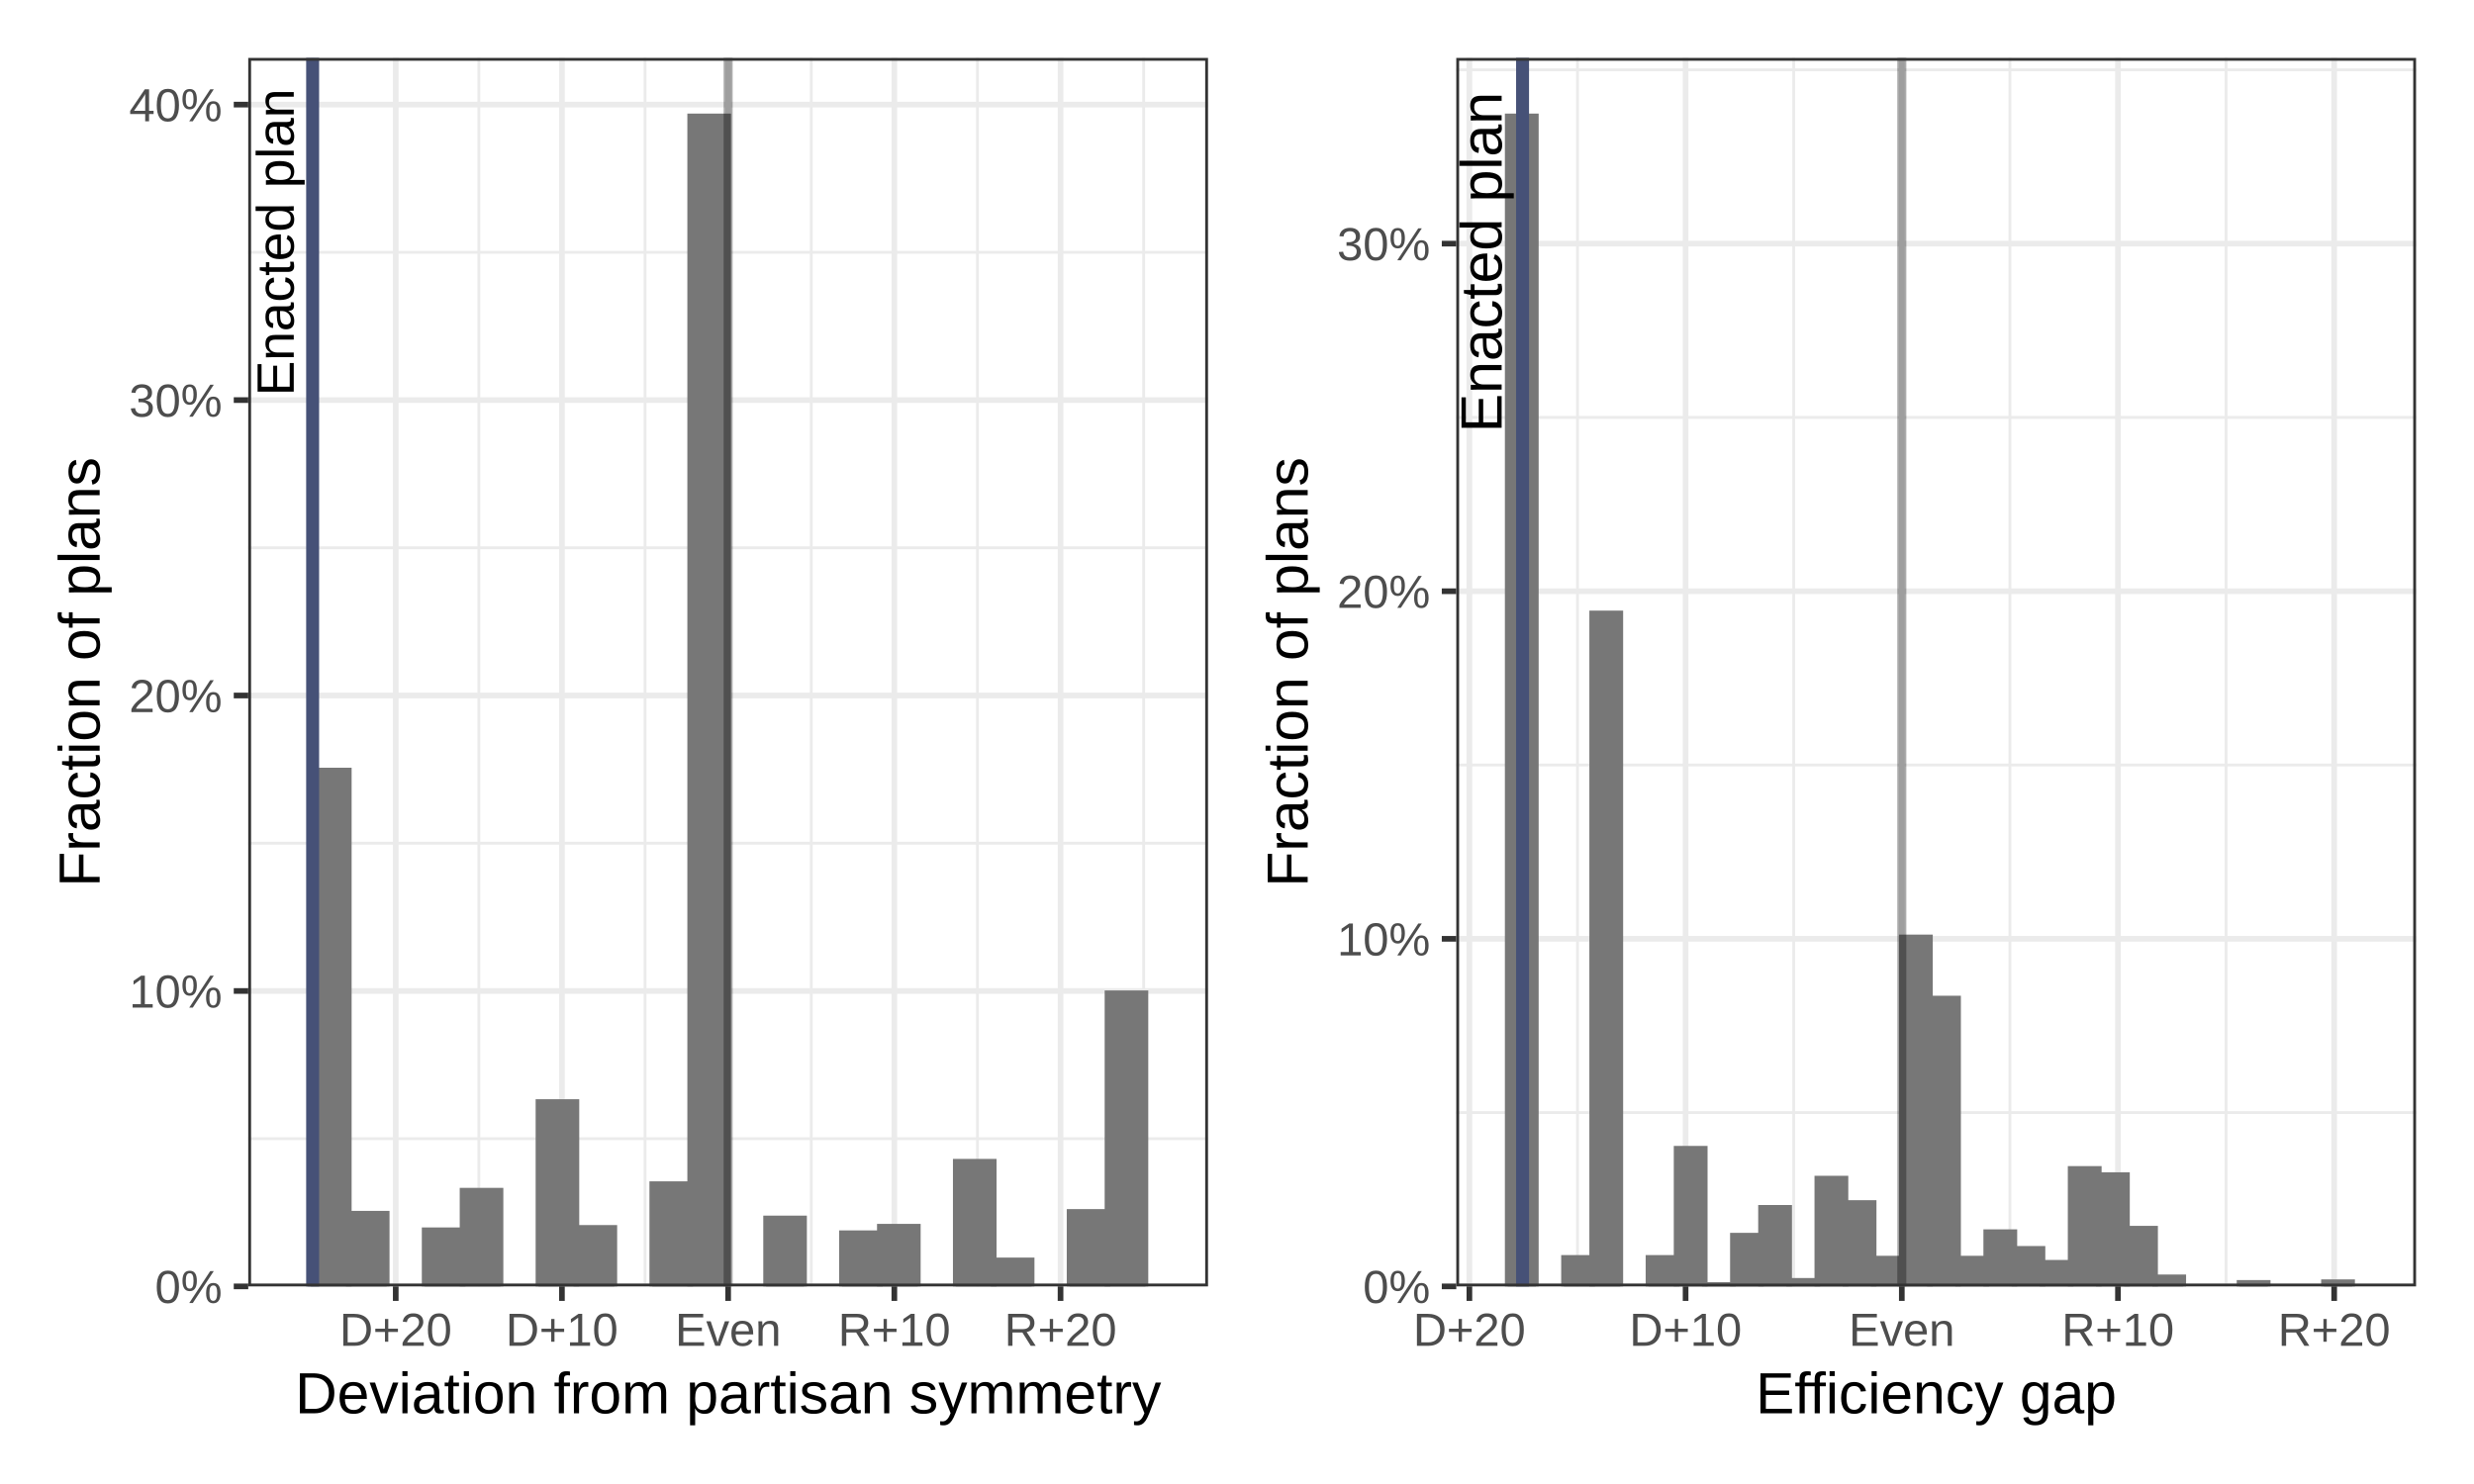
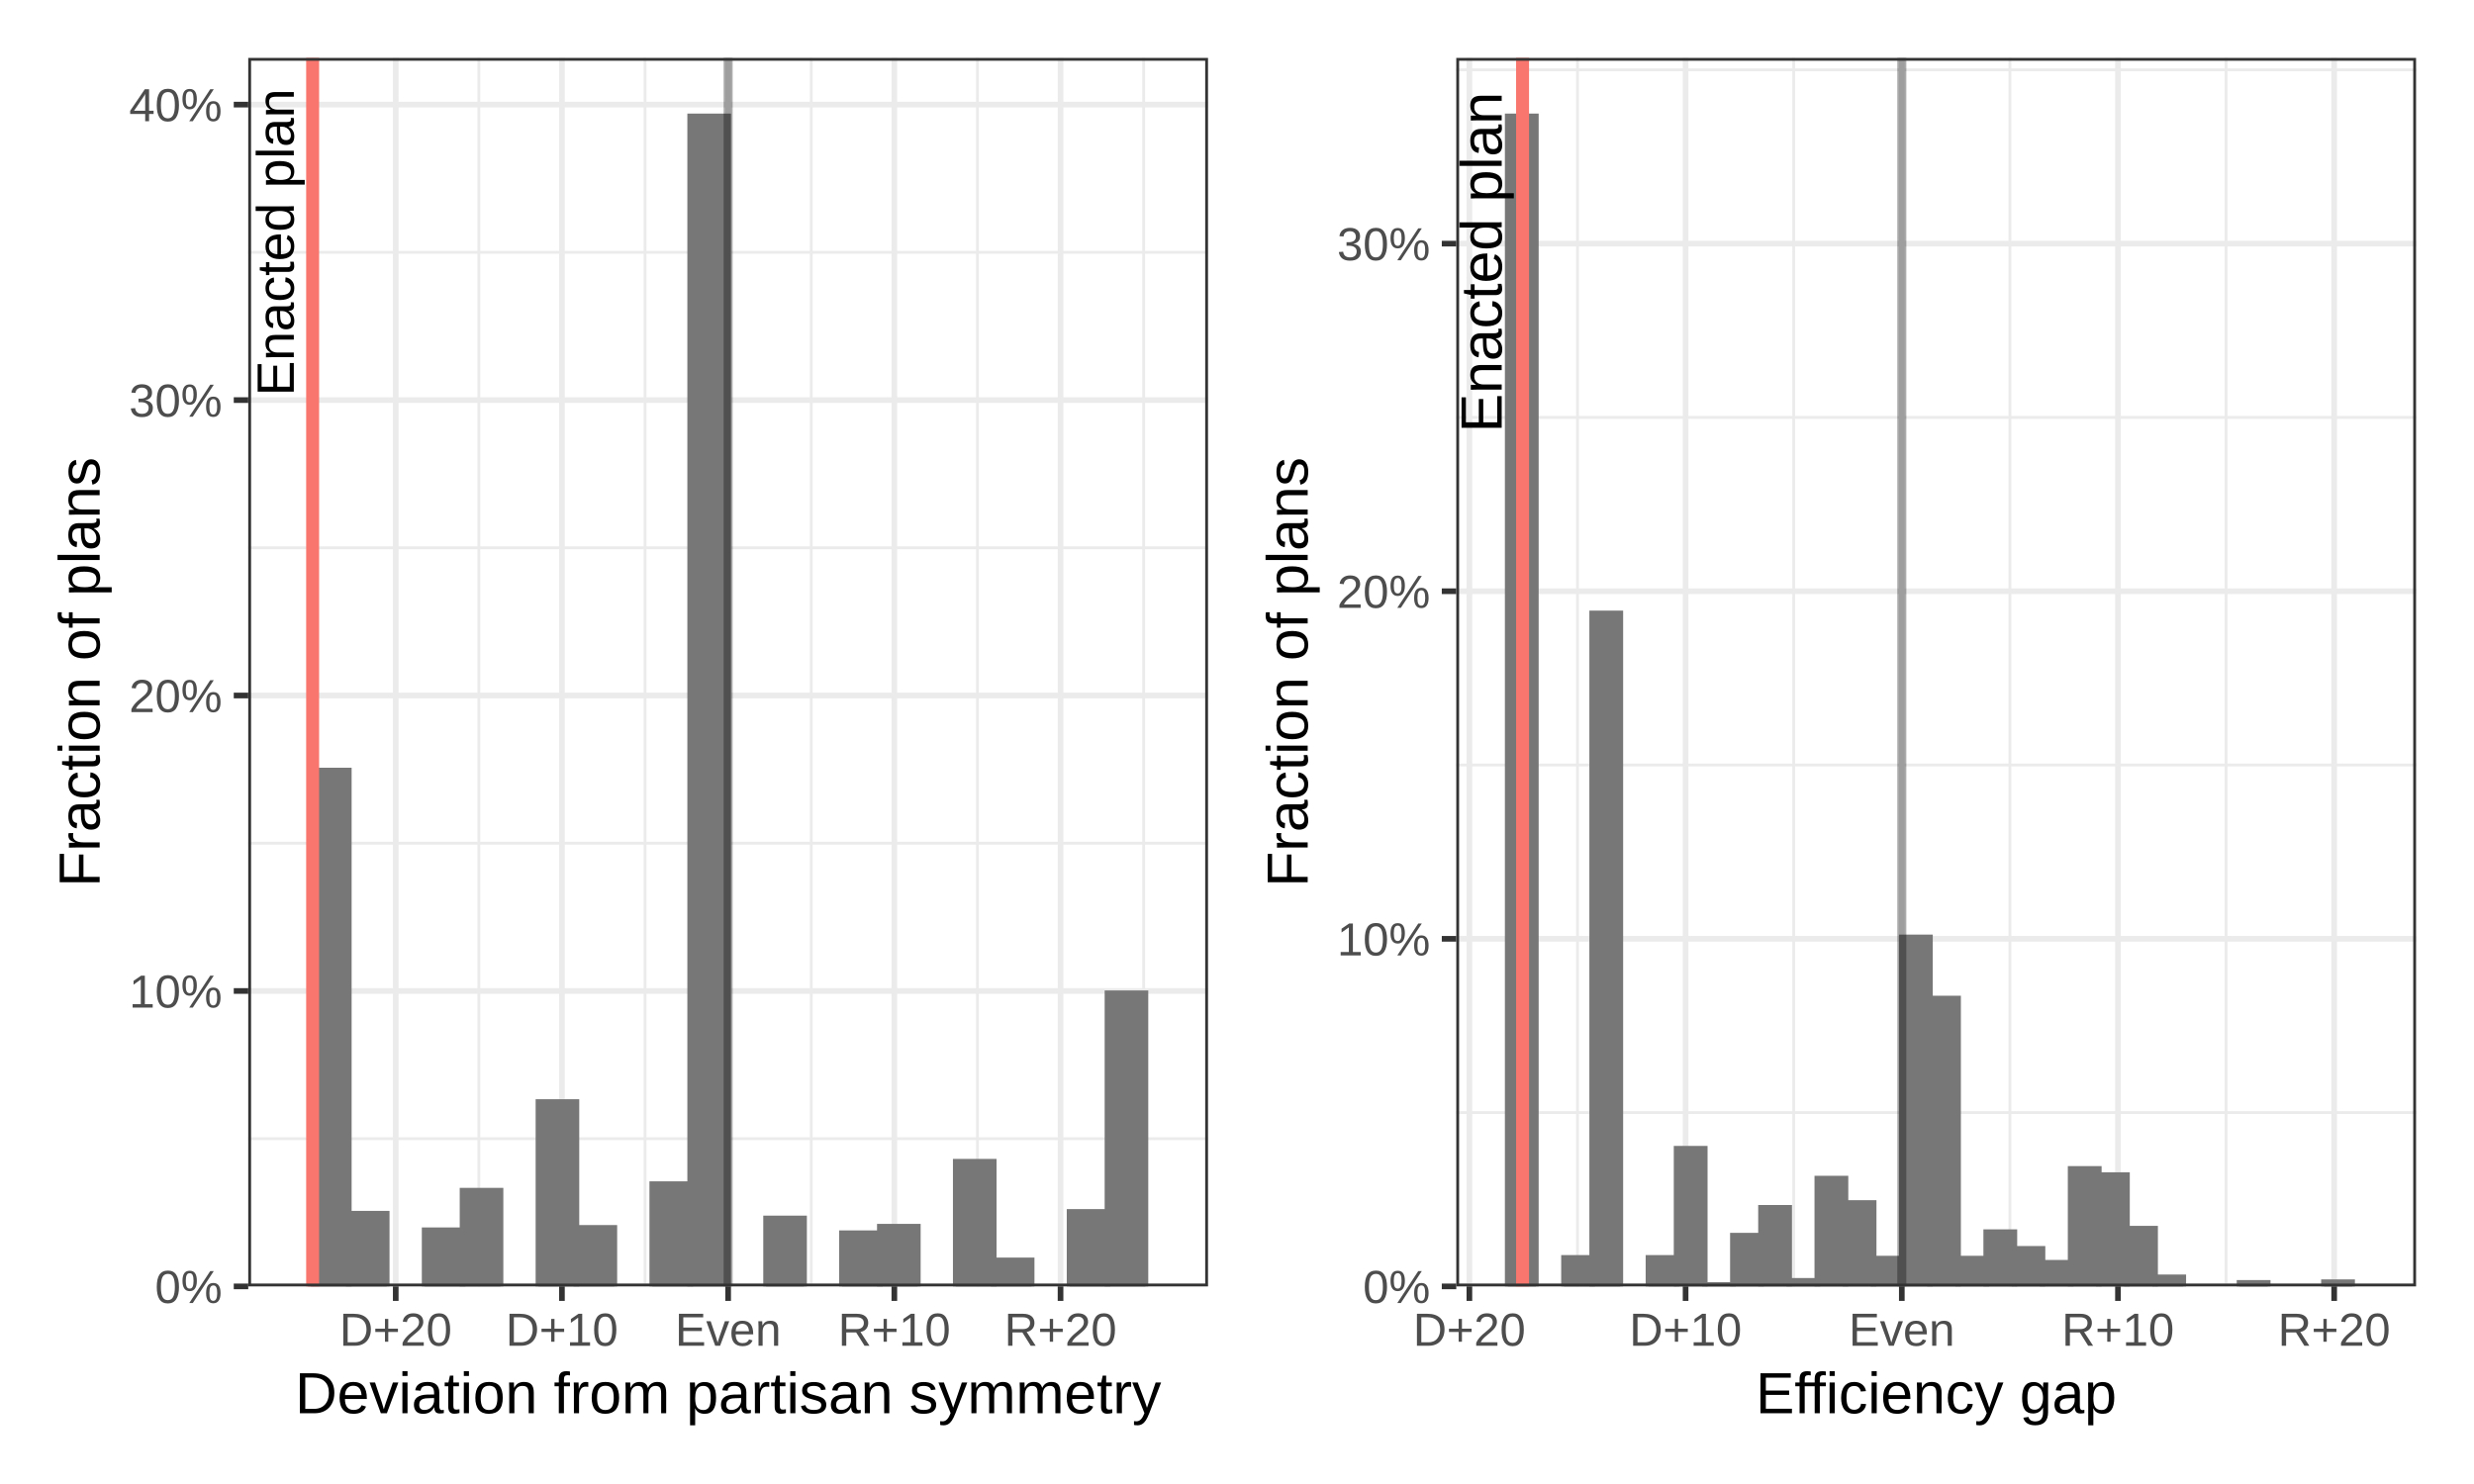
<svg xmlns="http://www.w3.org/2000/svg" class="svglite" width="468.00pt" height="280.80pt" viewBox="0 0 468.00 280.80">
  <defs>
    <style type="text/css">
    .svglite line, .svglite polyline, .svglite polygon, .svglite path, .svglite rect, .svglite circle {
      fill: none;
      stroke: #000000;
      stroke-linecap: round;
      stroke-linejoin: round;
      stroke-miterlimit: 10.00;
    }
    .svglite text {
      white-space: pre;
    }
  </style>
  </defs>
  <rect width="100%" height="100%" style="stroke: none; fill: #FFFFFF;" />
  <defs>
    <clipPath id="cpMC4wMHw0NjguMDB8MC4wMHwyODAuODA=">
      <rect x="0.00" y="0.00" width="468.00" height="280.80" />
    </clipPath>
  </defs>
  <g clip-path="url(#cpMC4wMHw0NjguMDB8MC4wMHwyODAuODA=)">
    <rect x="0" y="0" width="468.00" height="280.80" style="stroke-width: 1.07; stroke: #FFFFFF; fill: #FFFFFF;" />
  </g>
  <defs>
    <clipPath id="cpNS40OHwyMzQuMDB8NS40OHwyNzUuMzI=">
      <rect x="5.48" y="5.48" width="228.52" height="269.84" />
    </clipPath>
  </defs>
  <g clip-path="url(#cpNS40OHwyMzQuMDB8NS40OHwyNzUuMzI=)">
    <rect x="5.48" y="5.48" width="228.52" height="269.84" style="stroke-width: 1.07; stroke: #FFFFFF; fill: #FFFFFF;" />
  </g>
  <g clip-path="url(#cpMC4wMHw0NjguMDB8MC4wMHwyODAuODA=)">
</g>
  <defs>
    <clipPath id="cpNDYuOTZ8MjI4LjUyfDEwLjk2fDI0My40MQ==">
      <rect x="46.96" y="10.96" width="181.56" height="232.45" />
    </clipPath>
  </defs>
  <g clip-path="url(#cpNDYuOTZ8MjI4LjUyfDEwLjk2fDI0My40MQ==)">
    <rect x="46.96" y="10.96" width="181.56" height="232.45" style="stroke-width: 1.07; stroke: none; fill: #FFFFFF;" />
    <polyline points="46.96,215.46 228.52,215.46 " style="stroke-width: 0.53; stroke: #EBEBEB; stroke-linecap: butt;" />
    <polyline points="46.96,159.55 228.52,159.55 " style="stroke-width: 0.53; stroke: #EBEBEB; stroke-linecap: butt;" />
    <polyline points="46.96,103.65 228.52,103.65 " style="stroke-width: 0.53; stroke: #EBEBEB; stroke-linecap: butt;" />
    <polyline points="46.96,47.74 228.52,47.74 " style="stroke-width: 0.53; stroke: #EBEBEB; stroke-linecap: butt;" />
    <polyline points="59.14,243.41 59.14,10.96 " style="stroke-width: 0.53; stroke: #EBEBEB; stroke-linecap: butt;" />
    <polyline points="90.58,243.41 90.58,10.96 " style="stroke-width: 0.53; stroke: #EBEBEB; stroke-linecap: butt;" />
    <polyline points="122.02,243.41 122.02,10.96 " style="stroke-width: 0.53; stroke: #EBEBEB; stroke-linecap: butt;" />
    <polyline points="153.46,243.41 153.46,10.96 " style="stroke-width: 0.53; stroke: #EBEBEB; stroke-linecap: butt;" />
    <polyline points="184.90,243.41 184.90,10.96 " style="stroke-width: 0.53; stroke: #EBEBEB; stroke-linecap: butt;" />
    <polyline points="216.34,243.41 216.34,10.96 " style="stroke-width: 0.53; stroke: #EBEBEB; stroke-linecap: butt;" />
    <polyline points="46.96,243.41 228.52,243.41 " style="stroke-width: 1.07; stroke: #EBEBEB; stroke-linecap: butt;" />
    <polyline points="46.96,187.51 228.52,187.51 " style="stroke-width: 1.07; stroke: #EBEBEB; stroke-linecap: butt;" />
    <polyline points="46.96,131.60 228.52,131.60 " style="stroke-width: 1.07; stroke: #EBEBEB; stroke-linecap: butt;" />
    <polyline points="46.96,75.70 228.52,75.70 " style="stroke-width: 1.07; stroke: #EBEBEB; stroke-linecap: butt;" />
    <polyline points="46.96,19.79 228.52,19.79 " style="stroke-width: 1.07; stroke: #EBEBEB; stroke-linecap: butt;" />
    <polyline points="74.86,243.41 74.86,10.96 " style="stroke-width: 1.07; stroke: #EBEBEB; stroke-linecap: butt;" />
    <polyline points="106.30,243.41 106.30,10.96 " style="stroke-width: 1.07; stroke: #EBEBEB; stroke-linecap: butt;" />
    <polyline points="137.74,243.41 137.74,10.96 " style="stroke-width: 1.07; stroke: #EBEBEB; stroke-linecap: butt;" />
    <polyline points="169.18,243.41 169.18,10.96 " style="stroke-width: 1.07; stroke: #EBEBEB; stroke-linecap: butt;" />
    <polyline points="200.62,243.41 200.62,10.96 " style="stroke-width: 1.07; stroke: #EBEBEB; stroke-linecap: butt;" />
-     <rect x="58.80" y="145.80" width="7.18" height="97.61" style="stroke-width: 1.07; stroke: #777777; stroke-linecap: square; stroke-linejoin: miter; fill: #777777;" />
-     <rect x="65.97" y="229.66" width="7.18" height="13.75" style="stroke-width: 1.07; stroke: #777777; stroke-linecap: square; stroke-linejoin: miter; fill: #777777;" />
-     <rect x="73.15" y="243.41" width="7.18" height="0.00" style="stroke-width: 1.07; stroke: #777777; stroke-linecap: square; stroke-linejoin: miter; fill: #777777;" />
-     <rect x="80.33" y="232.79" width="7.18" height="10.62" style="stroke-width: 1.07; stroke: #777777; stroke-linecap: square; stroke-linejoin: miter; fill: #777777;" />
-     <rect x="87.50" y="225.30" width="7.18" height="18.11" style="stroke-width: 1.07; stroke: #777777; stroke-linecap: square; stroke-linejoin: miter; fill: #777777;" />
-     <rect x="94.68" y="243.41" width="7.18" height="0.00" style="stroke-width: 1.07; stroke: #777777; stroke-linecap: square; stroke-linejoin: miter; fill: #777777;" />
-     <rect x="101.86" y="208.53" width="7.18" height="34.88" style="stroke-width: 1.07; stroke: #777777; stroke-linecap: square; stroke-linejoin: miter; fill: #777777;" />
-     <rect x="109.03" y="232.34" width="7.18" height="11.07" style="stroke-width: 1.07; stroke: #777777; stroke-linecap: square; stroke-linejoin: miter; fill: #777777;" />
-     <rect x="116.21" y="243.41" width="7.18" height="0.00" style="stroke-width: 1.07; stroke: #777777; stroke-linecap: square; stroke-linejoin: miter; fill: #777777;" />
-     <rect x="123.39" y="224.07" width="7.18" height="19.34" style="stroke-width: 1.07; stroke: #777777; stroke-linecap: square; stroke-linejoin: miter; fill: #777777;" />
-     <rect x="130.56" y="22.03" width="7.18" height="221.38" style="stroke-width: 1.07; stroke: #777777; stroke-linecap: square; stroke-linejoin: miter; fill: #777777;" />
-     <rect x="137.74" y="243.41" width="7.18" height="0.00" style="stroke-width: 1.07; stroke: #777777; stroke-linecap: square; stroke-linejoin: miter; fill: #777777;" />
-     <rect x="144.92" y="230.55" width="7.18" height="12.86" style="stroke-width: 1.07; stroke: #777777; stroke-linecap: square; stroke-linejoin: miter; fill: #777777;" />
-     <rect x="152.09" y="243.41" width="7.18" height="0.00" style="stroke-width: 1.07; stroke: #777777; stroke-linecap: square; stroke-linejoin: miter; fill: #777777;" />
-     <rect x="159.27" y="233.35" width="7.18" height="10.06" style="stroke-width: 1.07; stroke: #777777; stroke-linecap: square; stroke-linejoin: miter; fill: #777777;" />
-     <rect x="166.44" y="232.12" width="7.18" height="11.29" style="stroke-width: 1.07; stroke: #777777; stroke-linecap: square; stroke-linejoin: miter; fill: #777777;" />
-     <rect x="173.62" y="243.41" width="7.18" height="0.00" style="stroke-width: 1.07; stroke: #777777; stroke-linecap: square; stroke-linejoin: miter; fill: #777777;" />
-     <rect x="180.80" y="219.82" width="7.18" height="23.59" style="stroke-width: 1.07; stroke: #777777; stroke-linecap: square; stroke-linejoin: miter; fill: #777777;" />
-     <rect x="187.97" y="238.49" width="7.18" height="4.92" style="stroke-width: 1.07; stroke: #777777; stroke-linecap: square; stroke-linejoin: miter; fill: #777777;" />
-     <rect x="195.15" y="243.41" width="7.18" height="0.00" style="stroke-width: 1.07; stroke: #777777; stroke-linecap: square; stroke-linejoin: miter; fill: #777777;" />
-     <rect x="202.33" y="229.32" width="7.18" height="14.09" style="stroke-width: 1.07; stroke: #777777; stroke-linecap: square; stroke-linejoin: miter; fill: #777777;" />
-     <rect x="209.50" y="187.95" width="7.18" height="55.46" style="stroke-width: 1.07; stroke: #777777; stroke-linecap: square; stroke-linejoin: miter; fill: #777777;" />
-     <line x1="59.14" y1="243.41" x2="59.14" y2="10.96" style="stroke-width: 2.45; stroke: #465177; stroke-linecap: butt;" />
+     <rect x="58.80" y="145.80" width="7.18" height="97.61" style="stroke-width: 1.07; stroke: #777777; stroke-linecap: butt; stroke-linejoin: miter; fill: #777777;" />
+     <rect x="65.97" y="229.66" width="7.18" height="13.75" style="stroke-width: 1.07; stroke: #777777; stroke-linecap: butt; stroke-linejoin: miter; fill: #777777;" />
+     <rect x="73.15" y="243.41" width="7.18" height="0.00" style="stroke-width: 1.07; stroke: #777777; stroke-linecap: butt; stroke-linejoin: miter; fill: #777777;" />
+     <rect x="80.33" y="232.79" width="7.18" height="10.62" style="stroke-width: 1.07; stroke: #777777; stroke-linecap: butt; stroke-linejoin: miter; fill: #777777;" />
+     <rect x="87.50" y="225.30" width="7.18" height="18.11" style="stroke-width: 1.07; stroke: #777777; stroke-linecap: butt; stroke-linejoin: miter; fill: #777777;" />
+     <rect x="94.68" y="243.41" width="7.18" height="0.00" style="stroke-width: 1.07; stroke: #777777; stroke-linecap: butt; stroke-linejoin: miter; fill: #777777;" />
+     <rect x="101.86" y="208.53" width="7.18" height="34.88" style="stroke-width: 1.07; stroke: #777777; stroke-linecap: butt; stroke-linejoin: miter; fill: #777777;" />
+     <rect x="109.03" y="232.34" width="7.18" height="11.07" style="stroke-width: 1.07; stroke: #777777; stroke-linecap: butt; stroke-linejoin: miter; fill: #777777;" />
+     <rect x="116.21" y="243.41" width="7.18" height="0.00" style="stroke-width: 1.07; stroke: #777777; stroke-linecap: butt; stroke-linejoin: miter; fill: #777777;" />
+     <rect x="123.39" y="224.07" width="7.18" height="19.34" style="stroke-width: 1.07; stroke: #777777; stroke-linecap: butt; stroke-linejoin: miter; fill: #777777;" />
+     <rect x="130.56" y="22.03" width="7.18" height="221.38" style="stroke-width: 1.07; stroke: #777777; stroke-linecap: butt; stroke-linejoin: miter; fill: #777777;" />
+     <rect x="137.74" y="243.41" width="7.18" height="0.00" style="stroke-width: 1.07; stroke: #777777; stroke-linecap: butt; stroke-linejoin: miter; fill: #777777;" />
+     <rect x="144.92" y="230.55" width="7.18" height="12.86" style="stroke-width: 1.07; stroke: #777777; stroke-linecap: butt; stroke-linejoin: miter; fill: #777777;" />
+     <rect x="152.09" y="243.41" width="7.18" height="0.00" style="stroke-width: 1.07; stroke: #777777; stroke-linecap: butt; stroke-linejoin: miter; fill: #777777;" />
+     <rect x="159.27" y="233.35" width="7.18" height="10.06" style="stroke-width: 1.07; stroke: #777777; stroke-linecap: butt; stroke-linejoin: miter; fill: #777777;" />
+     <rect x="166.44" y="232.12" width="7.18" height="11.29" style="stroke-width: 1.07; stroke: #777777; stroke-linecap: butt; stroke-linejoin: miter; fill: #777777;" />
+     <rect x="173.62" y="243.41" width="7.18" height="0.00" style="stroke-width: 1.07; stroke: #777777; stroke-linecap: butt; stroke-linejoin: miter; fill: #777777;" />
+     <rect x="180.80" y="219.82" width="7.18" height="23.59" style="stroke-width: 1.07; stroke: #777777; stroke-linecap: butt; stroke-linejoin: miter; fill: #777777;" />
+     <rect x="187.97" y="238.49" width="7.18" height="4.92" style="stroke-width: 1.07; stroke: #777777; stroke-linecap: butt; stroke-linejoin: miter; fill: #777777;" />
+     <rect x="195.15" y="243.41" width="7.18" height="0.00" style="stroke-width: 1.07; stroke: #777777; stroke-linecap: butt; stroke-linejoin: miter; fill: #777777;" />
+     <rect x="202.33" y="229.32" width="7.18" height="14.09" style="stroke-width: 1.07; stroke: #777777; stroke-linecap: butt; stroke-linejoin: miter; fill: #777777;" />
+     <rect x="209.50" y="187.95" width="7.18" height="55.46" style="stroke-width: 1.07; stroke: #777777; stroke-linecap: butt; stroke-linejoin: miter; fill: #777777;" />
+     <line x1="59.14" y1="243.41" x2="59.14" y2="10.96" style="stroke-width: 2.45; stroke: #F8766D; stroke-linecap: butt;" />
    <line x1="137.74" y1="243.41" x2="137.74" y2="10.96" style="stroke-width: 1.71; stroke: #000000; stroke-opacity: 0.33; stroke-linecap: butt;" />
-     <text transform="translate(55.57,16.77) rotate(-90)" text-anchor="end" style="font-size: 9.96px; font-family: &quot;Arial&quot;;" textLength="58.11px" lengthAdjust="spacingAndGlyphs">Enacted plan</text>
+     <text transform="translate(55.58,16.77) rotate(-90)" text-anchor="end" style="font-size: 9.96px; font-family: &quot;Arial&quot;;" textLength="58.11px" lengthAdjust="spacingAndGlyphs">Enacted plan</text>
    <rect x="46.96" y="10.96" width="181.56" height="232.45" style="stroke-width: 1.07; stroke: #333333;" />
  </g>
  <g clip-path="url(#cpMC4wMHw0NjguMDB8MC4wMHwyODAuODA=)">
    <text x="42.03" y="246.56" text-anchor="end" style="font-size: 8.80px;fill: #4D4D4D; font-family: &quot;Arial&quot;;" textLength="12.72px" lengthAdjust="spacingAndGlyphs">0%</text>
-     <text x="42.03" y="190.66" text-anchor="end" style="font-size: 8.80px;fill: #4D4D4D; font-family: &quot;Arial&quot;;" textLength="17.61px" lengthAdjust="spacingAndGlyphs">10%</text>
-     <text x="42.03" y="134.75" text-anchor="end" style="font-size: 8.80px;fill: #4D4D4D; font-family: &quot;Arial&quot;;" textLength="17.61px" lengthAdjust="spacingAndGlyphs">20%</text>
-     <text x="42.03" y="78.85" text-anchor="end" style="font-size: 8.80px;fill: #4D4D4D; font-family: &quot;Arial&quot;;" textLength="17.61px" lengthAdjust="spacingAndGlyphs">30%</text>
-     <text x="42.03" y="22.95" text-anchor="end" style="font-size: 8.80px;fill: #4D4D4D; font-family: &quot;Arial&quot;;" textLength="17.61px" lengthAdjust="spacingAndGlyphs">40%</text>
+     <text x="42.03" y="190.66" text-anchor="end" style="font-size: 8.80px;fill: #4D4D4D; font-family: &quot;Arial&quot;;" textLength="17.62px" lengthAdjust="spacingAndGlyphs">10%</text>
+     <text x="42.03" y="134.75" text-anchor="end" style="font-size: 8.80px;fill: #4D4D4D; font-family: &quot;Arial&quot;;" textLength="17.62px" lengthAdjust="spacingAndGlyphs">20%</text>
+     <text x="42.03" y="78.85" text-anchor="end" style="font-size: 8.80px;fill: #4D4D4D; font-family: &quot;Arial&quot;;" textLength="17.62px" lengthAdjust="spacingAndGlyphs">30%</text>
+     <text x="42.03" y="22.94" text-anchor="end" style="font-size: 8.80px;fill: #4D4D4D; font-family: &quot;Arial&quot;;" textLength="17.62px" lengthAdjust="spacingAndGlyphs">40%</text>
    <polyline points="44.22,243.41 46.96,243.41 " style="stroke-width: 1.07; stroke: #333333; stroke-linecap: butt;" />
    <polyline points="44.22,187.51 46.96,187.51 " style="stroke-width: 1.07; stroke: #333333; stroke-linecap: butt;" />
    <polyline points="44.22,131.60 46.96,131.60 " style="stroke-width: 1.07; stroke: #333333; stroke-linecap: butt;" />
    <polyline points="44.22,75.70 46.96,75.70 " style="stroke-width: 1.07; stroke: #333333; stroke-linecap: butt;" />
    <polyline points="44.22,19.79 46.96,19.79 " style="stroke-width: 1.07; stroke: #333333; stroke-linecap: butt;" />
    <polyline points="74.86,246.15 74.86,243.41 " style="stroke-width: 1.07; stroke: #333333; stroke-linecap: butt;" />
    <polyline points="106.30,246.15 106.30,243.41 " style="stroke-width: 1.07; stroke: #333333; stroke-linecap: butt;" />
    <polyline points="137.74,246.15 137.74,243.41 " style="stroke-width: 1.07; stroke: #333333; stroke-linecap: butt;" />
    <polyline points="169.18,246.15 169.18,243.41 " style="stroke-width: 1.07; stroke: #333333; stroke-linecap: butt;" />
    <polyline points="200.62,246.15 200.62,243.41 " style="stroke-width: 1.07; stroke: #333333; stroke-linecap: butt;" />
-     <text x="74.86" y="254.65" text-anchor="middle" style="font-size: 8.80px;fill: #4D4D4D; font-family: &quot;Arial&quot;;" textLength="21.28px" lengthAdjust="spacingAndGlyphs">D+20</text>
-     <text x="106.30" y="254.65" text-anchor="middle" style="font-size: 8.80px;fill: #4D4D4D; font-family: &quot;Arial&quot;;" textLength="21.28px" lengthAdjust="spacingAndGlyphs">D+10</text>
-     <text x="137.74" y="254.65" text-anchor="middle" style="font-size: 8.80px;fill: #4D4D4D; font-family: &quot;Arial&quot;;" textLength="20.06px" lengthAdjust="spacingAndGlyphs">Even</text>
-     <text x="169.18" y="254.65" text-anchor="middle" style="font-size: 8.80px;fill: #4D4D4D; font-family: &quot;Arial&quot;;" textLength="21.28px" lengthAdjust="spacingAndGlyphs">R+10</text>
-     <text x="200.62" y="254.65" text-anchor="middle" style="font-size: 8.80px;fill: #4D4D4D; font-family: &quot;Arial&quot;;" textLength="21.28px" lengthAdjust="spacingAndGlyphs">R+20</text>
-     <text x="137.74" y="267.42" text-anchor="middle" style="font-size: 11.00px; font-family: &quot;Arial&quot;;" textLength="163.83px" lengthAdjust="spacingAndGlyphs">Deviation from partisan symmetry</text>
-     <text transform="translate(18.85,127.18) rotate(-90)" text-anchor="middle" style="font-size: 11.00px; font-family: &quot;Arial&quot;;" textLength="81.32px" lengthAdjust="spacingAndGlyphs">Fraction of plans</text>
+     <text x="74.86" y="254.64" text-anchor="middle" style="font-size: 8.80px;fill: #4D4D4D; font-family: &quot;Arial&quot;;" textLength="21.28px" lengthAdjust="spacingAndGlyphs">D+20</text>
+     <text x="106.30" y="254.64" text-anchor="middle" style="font-size: 8.80px;fill: #4D4D4D; font-family: &quot;Arial&quot;;" textLength="21.28px" lengthAdjust="spacingAndGlyphs">D+10</text>
+     <text x="137.74" y="254.64" text-anchor="middle" style="font-size: 8.80px;fill: #4D4D4D; font-family: &quot;Arial&quot;;" textLength="20.06px" lengthAdjust="spacingAndGlyphs">Even</text>
+     <text x="169.18" y="254.64" text-anchor="middle" style="font-size: 8.80px;fill: #4D4D4D; font-family: &quot;Arial&quot;;" textLength="21.28px" lengthAdjust="spacingAndGlyphs">R+10</text>
+     <text x="200.62" y="254.64" text-anchor="middle" style="font-size: 8.80px;fill: #4D4D4D; font-family: &quot;Arial&quot;;" textLength="21.28px" lengthAdjust="spacingAndGlyphs">R+20</text>
+     <text x="137.74" y="267.41" text-anchor="middle" style="font-size: 11.00px; font-family: &quot;Arial&quot;;" textLength="163.88px" lengthAdjust="spacingAndGlyphs">Deviation from partisan symmetry</text>
+     <text transform="translate(18.85,127.18) rotate(-90)" text-anchor="middle" style="font-size: 11.00px; font-family: &quot;Arial&quot;;" textLength="81.35px" lengthAdjust="spacingAndGlyphs">Fraction of plans</text>
  </g>
  <defs>
    <clipPath id="cpMjM0LjAwfDQ2Mi41Mnw1LjQ4fDI3NS4zMg==">
      <rect x="234.00" y="5.48" width="228.52" height="269.84" />
    </clipPath>
  </defs>
  <g clip-path="url(#cpMjM0LjAwfDQ2Mi41Mnw1LjQ4fDI3NS4zMg==)">
    <rect x="234.00" y="5.48" width="228.52" height="269.84" style="stroke-width: 1.07; stroke: #FFFFFF; fill: #FFFFFF;" />
  </g>
  <g clip-path="url(#cpMC4wMHw0NjguMDB8MC4wMHwyODAuODA=)">
</g>
  <defs>
    <clipPath id="cpMjc1LjQ4fDQ1Ny4wNHwxMC45NnwyNDMuNDE=">
      <rect x="275.48" y="10.96" width="181.56" height="232.45" />
    </clipPath>
  </defs>
  <g clip-path="url(#cpMjc1LjQ4fDQ1Ny4wNHwxMC45NnwyNDMuNDE=)">
    <rect x="275.48" y="10.96" width="181.56" height="232.45" style="stroke-width: 1.07; stroke: none; fill: #FFFFFF;" />
    <polyline points="275.48,210.52 457.04,210.52 " style="stroke-width: 0.53; stroke: #EBEBEB; stroke-linecap: butt;" />
    <polyline points="275.48,144.75 457.04,144.75 " style="stroke-width: 0.53; stroke: #EBEBEB; stroke-linecap: butt;" />
    <polyline points="275.48,78.98 457.04,78.98 " style="stroke-width: 0.53; stroke: #EBEBEB; stroke-linecap: butt;" />
    <polyline points="275.48,13.21 457.04,13.21 " style="stroke-width: 0.53; stroke: #EBEBEB; stroke-linecap: butt;" />
    <polyline points="298.41,243.41 298.41,10.96 " style="stroke-width: 0.53; stroke: #EBEBEB; stroke-linecap: butt;" />
    <polyline points="339.31,243.41 339.31,10.96 " style="stroke-width: 0.53; stroke: #EBEBEB; stroke-linecap: butt;" />
    <polyline points="380.21,243.41 380.21,10.96 " style="stroke-width: 0.53; stroke: #EBEBEB; stroke-linecap: butt;" />
    <polyline points="421.10,243.41 421.10,10.96 " style="stroke-width: 0.53; stroke: #EBEBEB; stroke-linecap: butt;" />
    <polyline points="275.48,243.41 457.04,243.41 " style="stroke-width: 1.07; stroke: #EBEBEB; stroke-linecap: butt;" />
    <polyline points="275.48,177.64 457.04,177.64 " style="stroke-width: 1.07; stroke: #EBEBEB; stroke-linecap: butt;" />
    <polyline points="275.48,111.87 457.04,111.87 " style="stroke-width: 1.07; stroke: #EBEBEB; stroke-linecap: butt;" />
    <polyline points="275.48,46.10 457.04,46.10 " style="stroke-width: 1.07; stroke: #EBEBEB; stroke-linecap: butt;" />
    <polyline points="277.96,243.41 277.96,10.96 " style="stroke-width: 1.07; stroke: #EBEBEB; stroke-linecap: butt;" />
    <polyline points="318.86,243.41 318.86,10.96 " style="stroke-width: 1.07; stroke: #EBEBEB; stroke-linecap: butt;" />
    <polyline points="359.76,243.41 359.76,10.96 " style="stroke-width: 1.07; stroke: #EBEBEB; stroke-linecap: butt;" />
    <polyline points="400.65,243.41 400.65,10.96 " style="stroke-width: 1.07; stroke: #EBEBEB; stroke-linecap: butt;" />
    <polyline points="441.55,243.41 441.55,10.96 " style="stroke-width: 1.07; stroke: #EBEBEB; stroke-linecap: butt;" />
-     <rect x="285.21" y="22.03" width="5.32" height="221.38" style="stroke-width: 1.07; stroke: #777777; stroke-linecap: square; stroke-linejoin: miter; fill: #777777;" />
-     <rect x="290.54" y="243.41" width="5.32" height="0.00" style="stroke-width: 1.07; stroke: #777777; stroke-linecap: square; stroke-linejoin: miter; fill: #777777;" />
-     <rect x="295.86" y="238.02" width="5.32" height="5.39" style="stroke-width: 1.07; stroke: #777777; stroke-linecap: square; stroke-linejoin: miter; fill: #777777;" />
-     <rect x="301.19" y="116.08" width="5.32" height="127.33" style="stroke-width: 1.07; stroke: #777777; stroke-linecap: square; stroke-linejoin: miter; fill: #777777;" />
-     <rect x="306.51" y="243.41" width="5.32" height="0.00" style="stroke-width: 1.07; stroke: #777777; stroke-linecap: square; stroke-linejoin: miter; fill: #777777;" />
-     <rect x="311.84" y="238.02" width="5.32" height="5.39" style="stroke-width: 1.07; stroke: #777777; stroke-linecap: square; stroke-linejoin: miter; fill: #777777;" />
-     <rect x="317.16" y="217.36" width="5.32" height="26.04" style="stroke-width: 1.07; stroke: #777777; stroke-linecap: square; stroke-linejoin: miter; fill: #777777;" />
-     <rect x="322.49" y="243.15" width="5.32" height="0.26" style="stroke-width: 1.07; stroke: #777777; stroke-linecap: square; stroke-linejoin: miter; fill: #777777;" />
-     <rect x="327.81" y="233.81" width="5.32" height="9.60" style="stroke-width: 1.07; stroke: #777777; stroke-linecap: square; stroke-linejoin: miter; fill: #777777;" />
-     <rect x="333.13" y="228.55" width="5.32" height="14.86" style="stroke-width: 1.07; stroke: #777777; stroke-linecap: square; stroke-linejoin: miter; fill: #777777;" />
-     <rect x="338.46" y="242.36" width="5.32" height="1.05" style="stroke-width: 1.07; stroke: #777777; stroke-linecap: square; stroke-linejoin: miter; fill: #777777;" />
-     <rect x="343.78" y="223.02" width="5.32" height="20.39" style="stroke-width: 1.07; stroke: #777777; stroke-linecap: square; stroke-linejoin: miter; fill: #777777;" />
-     <rect x="349.11" y="227.63" width="5.32" height="15.78" style="stroke-width: 1.07; stroke: #777777; stroke-linecap: square; stroke-linejoin: miter; fill: #777777;" />
-     <rect x="354.43" y="238.15" width="5.32" height="5.26" style="stroke-width: 1.07; stroke: #777777; stroke-linecap: square; stroke-linejoin: miter; fill: #777777;" />
-     <rect x="359.76" y="177.38" width="5.32" height="66.03" style="stroke-width: 1.07; stroke: #777777; stroke-linecap: square; stroke-linejoin: miter; fill: #777777;" />
-     <rect x="365.08" y="188.95" width="5.32" height="54.46" style="stroke-width: 1.07; stroke: #777777; stroke-linecap: square; stroke-linejoin: miter; fill: #777777;" />
-     <rect x="370.41" y="238.15" width="5.32" height="5.26" style="stroke-width: 1.07; stroke: #777777; stroke-linecap: square; stroke-linejoin: miter; fill: #777777;" />
-     <rect x="375.73" y="233.15" width="5.32" height="10.26" style="stroke-width: 1.07; stroke: #777777; stroke-linecap: square; stroke-linejoin: miter; fill: #777777;" />
-     <rect x="381.05" y="236.31" width="5.32" height="7.10" style="stroke-width: 1.07; stroke: #777777; stroke-linecap: square; stroke-linejoin: miter; fill: #777777;" />
-     <rect x="386.38" y="238.94" width="5.32" height="4.47" style="stroke-width: 1.07; stroke: #777777; stroke-linecap: square; stroke-linejoin: miter; fill: #777777;" />
-     <rect x="391.70" y="221.18" width="5.32" height="22.23" style="stroke-width: 1.07; stroke: #777777; stroke-linecap: square; stroke-linejoin: miter; fill: #777777;" />
-     <rect x="397.03" y="222.36" width="5.32" height="21.05" style="stroke-width: 1.07; stroke: #777777; stroke-linecap: square; stroke-linejoin: miter; fill: #777777;" />
-     <rect x="402.35" y="232.49" width="5.32" height="10.92" style="stroke-width: 1.07; stroke: #777777; stroke-linecap: square; stroke-linejoin: miter; fill: #777777;" />
-     <rect x="407.68" y="241.70" width="5.32" height="1.71" style="stroke-width: 1.07; stroke: #777777; stroke-linecap: square; stroke-linejoin: miter; fill: #777777;" />
-     <rect x="413.00" y="243.41" width="5.32" height="0.00" style="stroke-width: 1.07; stroke: #777777; stroke-linecap: square; stroke-linejoin: miter; fill: #777777;" />
-     <rect x="418.33" y="243.41" width="5.32" height="0.00" style="stroke-width: 1.07; stroke: #777777; stroke-linecap: square; stroke-linejoin: miter; fill: #777777;" />
-     <rect x="423.65" y="242.75" width="5.32" height="0.66" style="stroke-width: 1.07; stroke: #777777; stroke-linecap: square; stroke-linejoin: miter; fill: #777777;" />
-     <rect x="428.97" y="243.41" width="5.32" height="0.00" style="stroke-width: 1.07; stroke: #777777; stroke-linecap: square; stroke-linejoin: miter; fill: #777777;" />
-     <rect x="434.30" y="243.41" width="5.32" height="0.00" style="stroke-width: 1.07; stroke: #777777; stroke-linecap: square; stroke-linejoin: miter; fill: #777777;" />
-     <rect x="439.62" y="242.62" width="5.32" height="0.79" style="stroke-width: 1.07; stroke: #777777; stroke-linecap: square; stroke-linejoin: miter; fill: #777777;" />
-     <line x1="288.02" y1="243.41" x2="288.02" y2="10.96" style="stroke-width: 2.45; stroke: #465177; stroke-linecap: butt;" />
+     <rect x="285.21" y="22.03" width="5.32" height="221.38" style="stroke-width: 1.07; stroke: #777777; stroke-linecap: butt; stroke-linejoin: miter; fill: #777777;" />
+     <rect x="290.54" y="243.41" width="5.32" height="0.00" style="stroke-width: 1.07; stroke: #777777; stroke-linecap: butt; stroke-linejoin: miter; fill: #777777;" />
+     <rect x="295.86" y="238.02" width="5.32" height="5.39" style="stroke-width: 1.07; stroke: #777777; stroke-linecap: butt; stroke-linejoin: miter; fill: #777777;" />
+     <rect x="301.19" y="116.08" width="5.32" height="127.33" style="stroke-width: 1.07; stroke: #777777; stroke-linecap: butt; stroke-linejoin: miter; fill: #777777;" />
+     <rect x="306.51" y="243.41" width="5.32" height="0.00" style="stroke-width: 1.07; stroke: #777777; stroke-linecap: butt; stroke-linejoin: miter; fill: #777777;" />
+     <rect x="311.84" y="238.02" width="5.32" height="5.39" style="stroke-width: 1.07; stroke: #777777; stroke-linecap: butt; stroke-linejoin: miter; fill: #777777;" />
+     <rect x="317.16" y="217.36" width="5.32" height="26.04" style="stroke-width: 1.07; stroke: #777777; stroke-linecap: butt; stroke-linejoin: miter; fill: #777777;" />
+     <rect x="322.49" y="243.15" width="5.32" height="0.26" style="stroke-width: 1.07; stroke: #777777; stroke-linecap: butt; stroke-linejoin: miter; fill: #777777;" />
+     <rect x="327.81" y="233.81" width="5.32" height="9.60" style="stroke-width: 1.07; stroke: #777777; stroke-linecap: butt; stroke-linejoin: miter; fill: #777777;" />
+     <rect x="333.13" y="228.55" width="5.32" height="14.86" style="stroke-width: 1.07; stroke: #777777; stroke-linecap: butt; stroke-linejoin: miter; fill: #777777;" />
+     <rect x="338.46" y="242.36" width="5.32" height="1.05" style="stroke-width: 1.07; stroke: #777777; stroke-linecap: butt; stroke-linejoin: miter; fill: #777777;" />
+     <rect x="343.78" y="223.02" width="5.32" height="20.39" style="stroke-width: 1.07; stroke: #777777; stroke-linecap: butt; stroke-linejoin: miter; fill: #777777;" />
+     <rect x="349.11" y="227.63" width="5.32" height="15.78" style="stroke-width: 1.07; stroke: #777777; stroke-linecap: butt; stroke-linejoin: miter; fill: #777777;" />
+     <rect x="354.43" y="238.15" width="5.32" height="5.26" style="stroke-width: 1.07; stroke: #777777; stroke-linecap: butt; stroke-linejoin: miter; fill: #777777;" />
+     <rect x="359.76" y="177.38" width="5.32" height="66.03" style="stroke-width: 1.07; stroke: #777777; stroke-linecap: butt; stroke-linejoin: miter; fill: #777777;" />
+     <rect x="365.08" y="188.95" width="5.32" height="54.46" style="stroke-width: 1.07; stroke: #777777; stroke-linecap: butt; stroke-linejoin: miter; fill: #777777;" />
+     <rect x="370.41" y="238.15" width="5.32" height="5.26" style="stroke-width: 1.07; stroke: #777777; stroke-linecap: butt; stroke-linejoin: miter; fill: #777777;" />
+     <rect x="375.73" y="233.15" width="5.32" height="10.26" style="stroke-width: 1.07; stroke: #777777; stroke-linecap: butt; stroke-linejoin: miter; fill: #777777;" />
+     <rect x="381.05" y="236.31" width="5.32" height="7.10" style="stroke-width: 1.07; stroke: #777777; stroke-linecap: butt; stroke-linejoin: miter; fill: #777777;" />
+     <rect x="386.38" y="238.94" width="5.32" height="4.47" style="stroke-width: 1.07; stroke: #777777; stroke-linecap: butt; stroke-linejoin: miter; fill: #777777;" />
+     <rect x="391.70" y="221.18" width="5.32" height="22.23" style="stroke-width: 1.07; stroke: #777777; stroke-linecap: butt; stroke-linejoin: miter; fill: #777777;" />
+     <rect x="397.03" y="222.36" width="5.32" height="21.05" style="stroke-width: 1.07; stroke: #777777; stroke-linecap: butt; stroke-linejoin: miter; fill: #777777;" />
+     <rect x="402.35" y="232.49" width="5.32" height="10.92" style="stroke-width: 1.07; stroke: #777777; stroke-linecap: butt; stroke-linejoin: miter; fill: #777777;" />
+     <rect x="407.68" y="241.70" width="5.32" height="1.71" style="stroke-width: 1.07; stroke: #777777; stroke-linecap: butt; stroke-linejoin: miter; fill: #777777;" />
+     <rect x="413.00" y="243.41" width="5.32" height="0.00" style="stroke-width: 1.07; stroke: #777777; stroke-linecap: butt; stroke-linejoin: miter; fill: #777777;" />
+     <rect x="418.33" y="243.41" width="5.32" height="0.00" style="stroke-width: 1.07; stroke: #777777; stroke-linecap: butt; stroke-linejoin: miter; fill: #777777;" />
+     <rect x="423.65" y="242.75" width="5.32" height="0.66" style="stroke-width: 1.07; stroke: #777777; stroke-linecap: butt; stroke-linejoin: miter; fill: #777777;" />
+     <rect x="428.97" y="243.41" width="5.32" height="0.00" style="stroke-width: 1.07; stroke: #777777; stroke-linecap: butt; stroke-linejoin: miter; fill: #777777;" />
+     <rect x="434.30" y="243.41" width="5.32" height="0.00" style="stroke-width: 1.07; stroke: #777777; stroke-linecap: butt; stroke-linejoin: miter; fill: #777777;" />
+     <rect x="439.62" y="242.62" width="5.32" height="0.79" style="stroke-width: 1.07; stroke: #777777; stroke-linecap: butt; stroke-linejoin: miter; fill: #777777;" />
+     <line x1="288.02" y1="243.41" x2="288.02" y2="10.96" style="stroke-width: 2.45; stroke: #F8766D; stroke-linecap: butt;" />
    <line x1="359.76" y1="243.41" x2="359.76" y2="10.96" style="stroke-width: 1.71; stroke: #000000; stroke-opacity: 0.33; stroke-linecap: butt;" />
-     <text transform="translate(284.06,17.40) rotate(-90)" text-anchor="end" style="font-size: 11.04px; font-family: &quot;Arial&quot;;" textLength="64.40px" lengthAdjust="spacingAndGlyphs">Enacted plan</text>
+     <text transform="translate(284.07,17.40) rotate(-90)" text-anchor="end" style="font-size: 11.04px; font-family: &quot;Arial&quot;;" textLength="64.40px" lengthAdjust="spacingAndGlyphs">Enacted plan</text>
    <rect x="275.48" y="10.96" width="181.56" height="232.45" style="stroke-width: 1.07; stroke: #333333;" />
  </g>
  <g clip-path="url(#cpMC4wMHw0NjguMDB8MC4wMHwyODAuODA=)">
    <text x="270.55" y="246.56" text-anchor="end" style="font-size: 8.80px;fill: #4D4D4D; font-family: &quot;Arial&quot;;" textLength="12.72px" lengthAdjust="spacingAndGlyphs">0%</text>
-     <text x="270.55" y="180.79" text-anchor="end" style="font-size: 8.80px;fill: #4D4D4D; font-family: &quot;Arial&quot;;" textLength="17.61px" lengthAdjust="spacingAndGlyphs">10%</text>
-     <text x="270.55" y="115.02" text-anchor="end" style="font-size: 8.80px;fill: #4D4D4D; font-family: &quot;Arial&quot;;" textLength="17.61px" lengthAdjust="spacingAndGlyphs">20%</text>
-     <text x="270.55" y="49.25" text-anchor="end" style="font-size: 8.80px;fill: #4D4D4D; font-family: &quot;Arial&quot;;" textLength="17.61px" lengthAdjust="spacingAndGlyphs">30%</text>
+     <text x="270.55" y="180.79" text-anchor="end" style="font-size: 8.80px;fill: #4D4D4D; font-family: &quot;Arial&quot;;" textLength="17.62px" lengthAdjust="spacingAndGlyphs">10%</text>
+     <text x="270.55" y="115.02" text-anchor="end" style="font-size: 8.80px;fill: #4D4D4D; font-family: &quot;Arial&quot;;" textLength="17.62px" lengthAdjust="spacingAndGlyphs">20%</text>
+     <text x="270.55" y="49.25" text-anchor="end" style="font-size: 8.80px;fill: #4D4D4D; font-family: &quot;Arial&quot;;" textLength="17.62px" lengthAdjust="spacingAndGlyphs">30%</text>
    <polyline points="272.74,243.41 275.48,243.41 " style="stroke-width: 1.07; stroke: #333333; stroke-linecap: butt;" />
    <polyline points="272.74,177.64 275.48,177.64 " style="stroke-width: 1.07; stroke: #333333; stroke-linecap: butt;" />
    <polyline points="272.74,111.87 275.48,111.87 " style="stroke-width: 1.07; stroke: #333333; stroke-linecap: butt;" />
    <polyline points="272.74,46.10 275.48,46.10 " style="stroke-width: 1.07; stroke: #333333; stroke-linecap: butt;" />
    <polyline points="277.96,246.15 277.96,243.41 " style="stroke-width: 1.07; stroke: #333333; stroke-linecap: butt;" />
    <polyline points="318.86,246.15 318.86,243.41 " style="stroke-width: 1.07; stroke: #333333; stroke-linecap: butt;" />
    <polyline points="359.76,246.15 359.76,243.41 " style="stroke-width: 1.07; stroke: #333333; stroke-linecap: butt;" />
    <polyline points="400.65,246.15 400.65,243.41 " style="stroke-width: 1.07; stroke: #333333; stroke-linecap: butt;" />
    <polyline points="441.55,246.15 441.55,243.41 " style="stroke-width: 1.07; stroke: #333333; stroke-linecap: butt;" />
-     <text x="277.96" y="254.65" text-anchor="middle" style="font-size: 8.80px;fill: #4D4D4D; font-family: &quot;Arial&quot;;" textLength="21.28px" lengthAdjust="spacingAndGlyphs">D+20</text>
-     <text x="318.86" y="254.65" text-anchor="middle" style="font-size: 8.80px;fill: #4D4D4D; font-family: &quot;Arial&quot;;" textLength="21.28px" lengthAdjust="spacingAndGlyphs">D+10</text>
-     <text x="359.76" y="254.65" text-anchor="middle" style="font-size: 8.80px;fill: #4D4D4D; font-family: &quot;Arial&quot;;" textLength="20.06px" lengthAdjust="spacingAndGlyphs">Even</text>
-     <text x="400.65" y="254.65" text-anchor="middle" style="font-size: 8.80px;fill: #4D4D4D; font-family: &quot;Arial&quot;;" textLength="21.28px" lengthAdjust="spacingAndGlyphs">R+10</text>
-     <text x="441.55" y="254.65" text-anchor="middle" style="font-size: 8.80px;fill: #4D4D4D; font-family: &quot;Arial&quot;;" textLength="21.28px" lengthAdjust="spacingAndGlyphs">R+20</text>
-     <text x="366.26" y="267.42" text-anchor="middle" style="font-size: 11.00px; font-family: &quot;Arial&quot;;" textLength="68.48px" lengthAdjust="spacingAndGlyphs">Efficiency gap</text>
-     <text transform="translate(247.37,127.18) rotate(-90)" text-anchor="middle" style="font-size: 11.00px; font-family: &quot;Arial&quot;;" textLength="81.32px" lengthAdjust="spacingAndGlyphs">Fraction of plans</text>
+     <text x="277.96" y="254.64" text-anchor="middle" style="font-size: 8.80px;fill: #4D4D4D; font-family: &quot;Arial&quot;;" textLength="21.28px" lengthAdjust="spacingAndGlyphs">D+20</text>
+     <text x="318.86" y="254.64" text-anchor="middle" style="font-size: 8.80px;fill: #4D4D4D; font-family: &quot;Arial&quot;;" textLength="21.28px" lengthAdjust="spacingAndGlyphs">D+10</text>
+     <text x="359.76" y="254.64" text-anchor="middle" style="font-size: 8.80px;fill: #4D4D4D; font-family: &quot;Arial&quot;;" textLength="20.06px" lengthAdjust="spacingAndGlyphs">Even</text>
+     <text x="400.65" y="254.64" text-anchor="middle" style="font-size: 8.80px;fill: #4D4D4D; font-family: &quot;Arial&quot;;" textLength="21.28px" lengthAdjust="spacingAndGlyphs">R+10</text>
+     <text x="441.55" y="254.64" text-anchor="middle" style="font-size: 8.80px;fill: #4D4D4D; font-family: &quot;Arial&quot;;" textLength="21.28px" lengthAdjust="spacingAndGlyphs">R+20</text>
+     <text x="366.26" y="267.41" text-anchor="middle" style="font-size: 11.00px; font-family: &quot;Arial&quot;;" textLength="68.30px" lengthAdjust="spacingAndGlyphs">Efficiency gap</text>
+     <text transform="translate(247.37,127.18) rotate(-90)" text-anchor="middle" style="font-size: 11.00px; font-family: &quot;Arial&quot;;" textLength="81.35px" lengthAdjust="spacingAndGlyphs">Fraction of plans</text>
  </g>
</svg>
